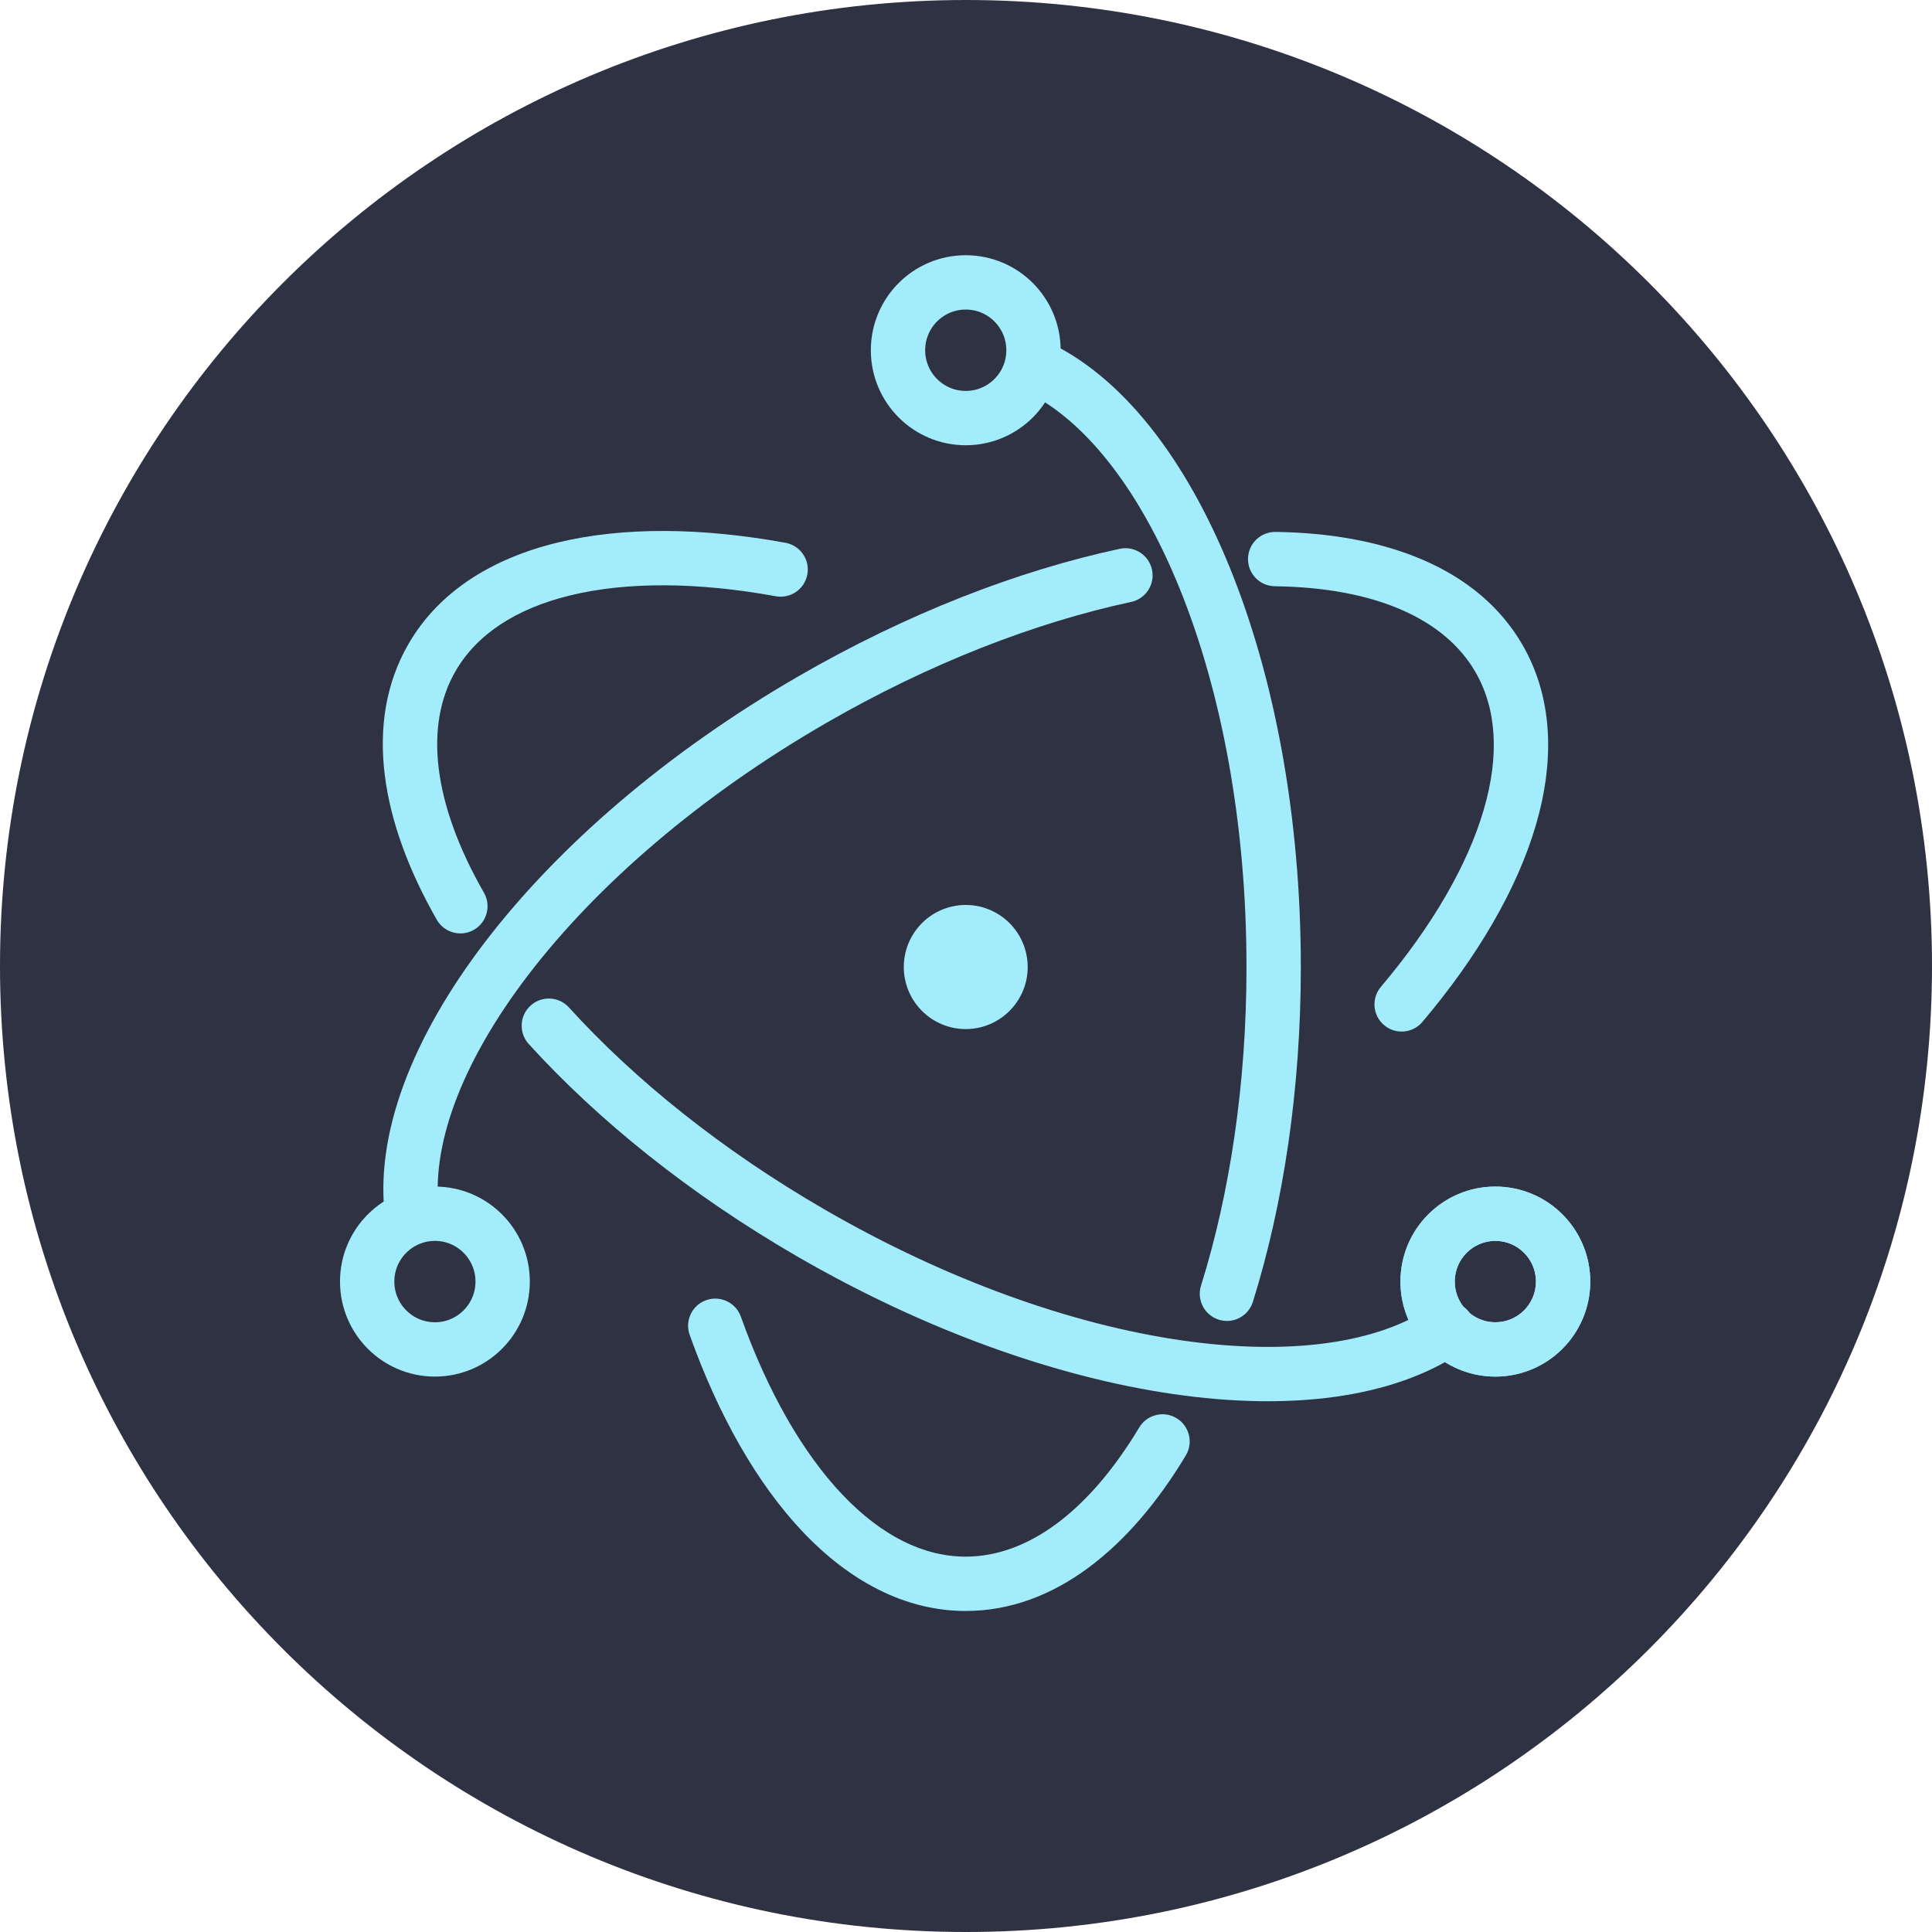
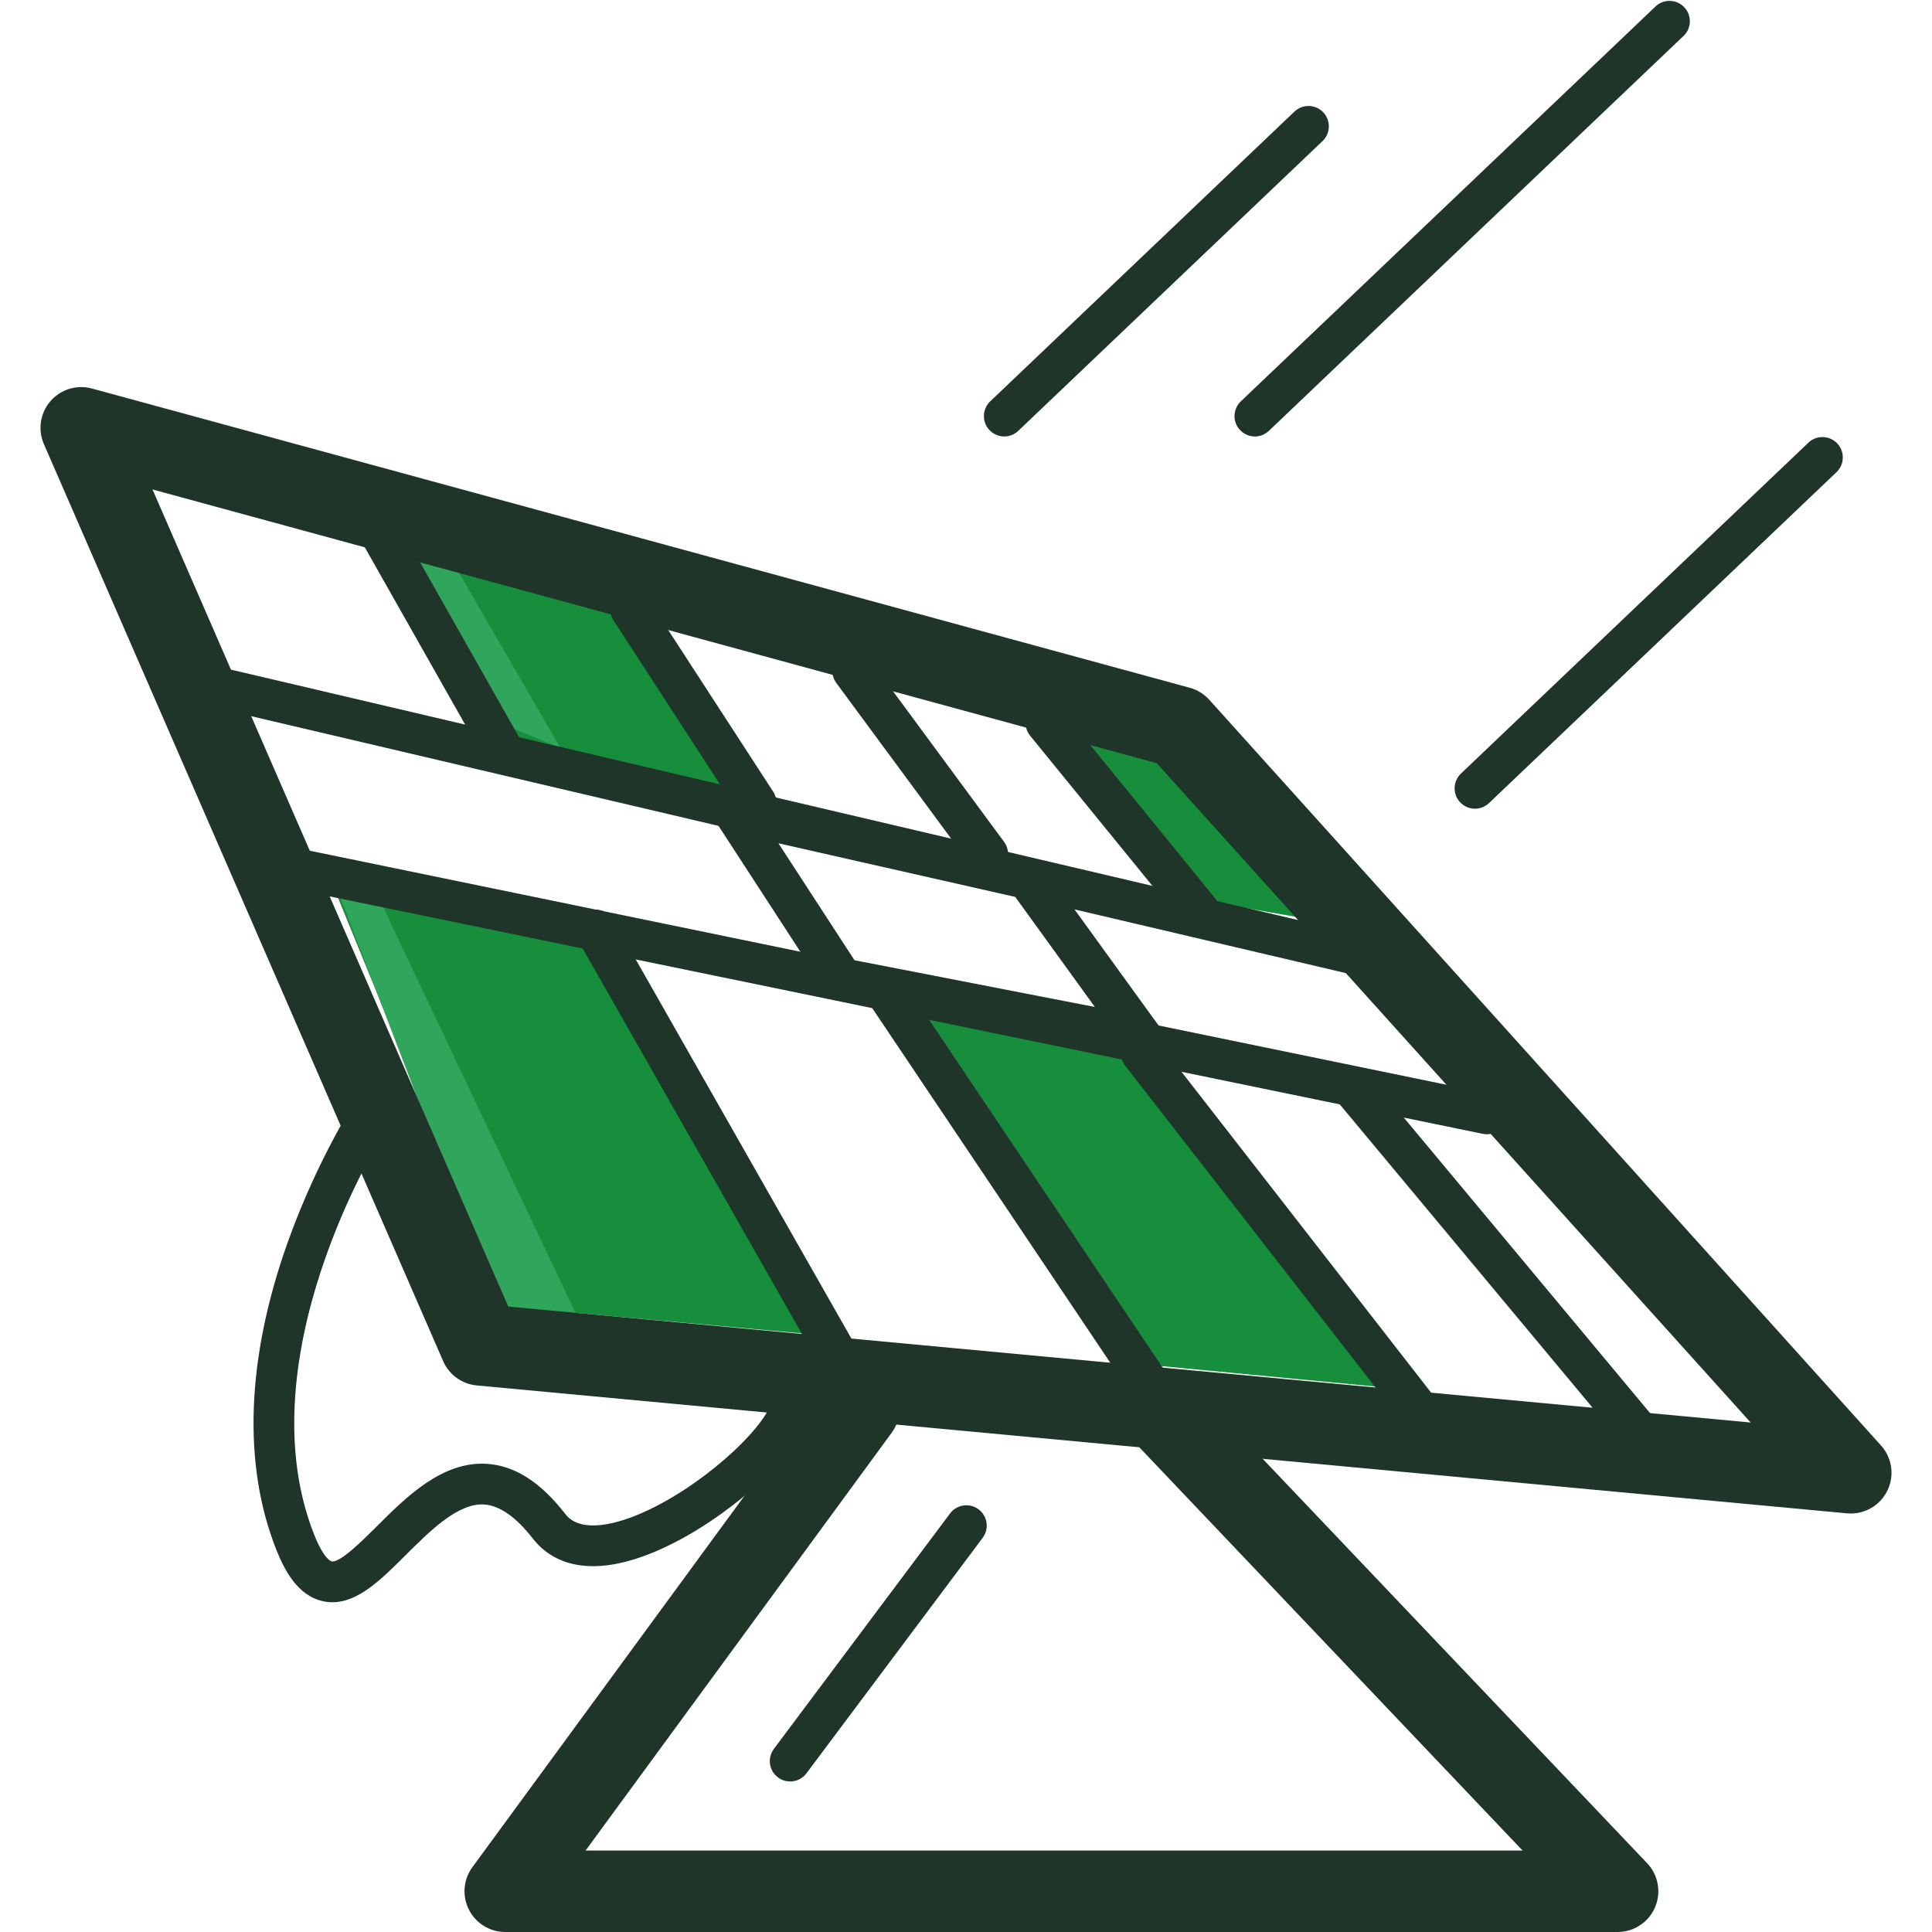
- <svg xmlns="http://www.w3.org/2000/svg" viewBox="0 0 128 128" fill="none">
-   <circle cx="64" cy="64" r="64" fill="#2F3242" />
-   <ellipse cx="63.983" cy="23.204" rx="4.488" ry="4.495" stroke="#A2ECFB" stroke-width="3.6" stroke-linecap="round" />
-   <path d="M51.395 39.503C52.373 39.681 53.311 39.033 53.489 38.055C53.668 37.077 53.019 36.14 52.041 35.961L51.395 39.503ZM28.615 43.575L30.175 44.474L30.175 44.474L28.615 43.575ZM28.939 60.936C29.433 61.798 30.533 62.098 31.396 61.604C32.258 61.11 32.557 60.01 32.064 59.147L28.939 60.936ZM37.694 66.746C37.025 66.01 35.887 65.955 35.151 66.624C34.415 67.292 34.361 68.431 35.029 69.167L37.694 66.746ZM53.749 81.701L52.848 83.26L53.749 81.701ZM96.921 89.515C97.742 88.954 97.953 87.834 97.392 87.013C96.831 86.192 95.711 85.981 94.89 86.542L96.921 89.515ZM52.041 35.961C46.471 34.945 41.285 34.897 36.974 35.938C32.655 36.981 29.084 39.158 27.056 42.676L30.175 44.474C31.569 42.055 34.145 40.324 37.819 39.437C41.501 38.548 46.155 38.547 51.395 39.503L52.041 35.961ZM27.056 42.676C24.043 47.903 25.278 54.54 28.939 60.936L32.064 59.147C28.658 53.198 28.109 48.058 30.175 44.474L27.056 42.676ZM35.029 69.167C39.639 74.24 45.716 79.135 52.848 83.26L54.65 80.143C47.808 76.187 42.03 71.519 37.694 66.746L35.029 69.167ZM52.848 83.26C61.344 88.173 70.046 91.245 77.735 92.361C85.359 93.468 92.274 92.688 96.921 89.515L94.89 86.542C91.326 88.977 85.49 89.849 78.252 88.798C71.079 87.757 62.809 84.861 54.65 80.143L52.848 83.26ZM105.359 84.908C105.359 81.434 102.546 78.613 99.071 78.613V82.213C100.553 82.213 101.759 83.417 101.759 84.908H105.359ZM99.071 78.613C95.596 78.613 92.783 81.434 92.783 84.908H96.383C96.383 83.417 97.589 82.213 99.071 82.213V78.613ZM92.783 84.908C92.783 88.382 95.596 91.203 99.071 91.203V87.603C97.589 87.603 96.383 86.399 96.383 84.908H92.783ZM99.071 91.203C102.546 91.203 105.359 88.382 105.359 84.908H101.759C101.759 86.399 100.553 87.603 99.071 87.603V91.203Z" fill="#A2ECFB" />
-   <path d="M91.487 65.382C90.846 66.141 90.941 67.277 91.7 67.919C92.459 68.56 93.595 68.465 94.237 67.706L91.487 65.382ZM99.317 43.635L97.757 44.534L99.317 43.635ZM84.507 35.241C83.513 35.228 82.697 36.024 82.684 37.018C82.671 38.012 83.466 38.828 84.46 38.841L84.507 35.241ZM74.941 39.88C75.913 39.672 76.531 38.715 76.323 37.742C76.114 36.771 75.157 36.152 74.185 36.36L74.941 39.88ZM53.784 46.373L54.685 47.931L53.784 46.373ZM25.549 80.905C25.693 81.888 26.607 82.569 27.591 82.425C28.575 82.281 29.255 81.366 29.111 80.383L25.549 80.905ZM94.237 67.706C97.884 63.391 100.505 58.927 101.752 54.678C103.001 50.421 102.9 46.247 100.876 42.736L97.757 44.534C99.149 46.949 99.36 50.042 98.297 53.664C97.232 57.294 94.918 61.322 91.487 65.382L94.237 67.706ZM100.876 42.736C97.912 37.594 91.708 35.335 84.507 35.241L84.46 38.841C91.133 38.928 95.726 41.011 97.757 44.534L100.876 42.736ZM74.185 36.36C67.436 37.809 60.088 40.648 52.883 44.815L54.685 47.931C61.597 43.934 68.595 41.242 74.941 39.88L74.185 36.36ZM52.883 44.815C44.137 49.872 36.967 56.095 32.149 62.393C27.377 68.63 24.715 75.212 25.549 80.905L29.111 80.383C28.484 76.103 30.475 70.506 35.008 64.58C39.496 58.714 46.284 52.789 54.685 47.931L52.883 44.815Z" fill="#A2ECFB" />
-   <path d="M49.083 87.23C48.748 86.293 47.718 85.806 46.782 86.141C45.846 86.475 45.358 87.505 45.693 88.442L49.083 87.23ZM78.564 96.426C79.075 95.573 78.799 94.468 77.946 93.956C77.094 93.444 75.988 93.721 75.477 94.573L78.564 96.426ZM79.57 85.18C79.274 86.128 79.803 87.138 80.752 87.434C81.7 87.731 82.71 87.202 83.006 86.253L79.57 85.18ZM84.383 64.067H82.583H84.383ZM69.156 22.53C68.248 22.126 67.184 22.535 66.78 23.443C66.376 24.352 66.785 25.416 67.693 25.819L69.156 22.53ZM45.693 88.442C47.599 93.774 50.15 98.29 53.203 101.505C56.262 104.724 59.928 106.731 63.983 106.731V103.131C61.198 103.131 58.416 101.765 55.813 99.025C53.204 96.279 50.877 92.248 49.083 87.23L45.693 88.442ZM63.983 106.731C69.869 106.731 74.892 102.542 78.564 96.426L75.477 94.573C72.078 100.235 68.012 103.131 63.983 103.131V106.731ZM83.006 86.253C85.027 79.786 86.183 72.183 86.183 64.067H82.583C82.583 71.854 81.472 79.092 79.57 85.18L83.006 86.253ZM86.183 64.067C86.183 54.114 84.444 44.922 81.496 37.65C78.575 30.444 74.344 24.837 69.156 22.53L67.693 25.819C71.636 27.573 75.385 32.156 78.16 39.003C80.909 45.784 82.583 54.507 82.583 64.067H86.183Z" fill="#A2ECFB" />
-   <path fill-rule="evenodd" clip-rule="evenodd" d="M103.559 84.908C103.559 82.425 101.55 80.413 99.071 80.413C96.592 80.413 94.583 82.425 94.583 84.908C94.583 87.39 96.592 89.403 99.071 89.403C101.55 89.403 103.559 87.39 103.559 84.908V84.908Z" stroke="#A2ECFB" stroke-width="3.6" stroke-linecap="round" />
-   <path fill-rule="evenodd" clip-rule="evenodd" d="M28.814 89.403C31.293 89.403 33.302 87.39 33.302 84.908C33.302 82.425 31.293 80.413 28.814 80.413C26.336 80.413 24.326 82.425 24.326 84.908C24.326 87.39 26.336 89.403 28.814 89.403V89.403V89.403Z" stroke="#A2ECFB" stroke-width="3.6" stroke-linecap="round" />
-   <path fill-rule="evenodd" clip-rule="evenodd" d="M64.85 68.086C62.634 68.565 60.451 67.155 59.971 64.935C59.493 62.716 60.901 60.529 63.117 60.049C65.333 59.569 67.516 60.98 67.995 63.199C68.474 65.419 67.066 67.605 64.85 68.086Z" fill="#A2ECFB" />
+ <svg xmlns="http://www.w3.org/2000/svg" width="800px" height="800px" viewBox="0 0 1024 1024" class="icon" version="1.1">
+   <path d="M569.582 391.004l46.216 8.678 71.427 86.346-57.238-10.035-60.405-84.989zM482.763 534.712l115.145 23.751L739.334 735.875l-128.748-12.276-127.823-188.886zM176.953 470.482l136.49 33.189L430.069 707.178l-162.277-14.682-90.839-222.014z" fill="#178E3B" />
+   <path d="M198.185 470.482l110.097 232.254-44.078-8.513-87.251-227.628 21.232 3.886z" fill="#2FA65B" />
+   <path d="M221.648 285.719l112.894 31.328 54.421 108.421-133.837-29.365-33.477-110.385z" fill="#178E3B" />
+   <path d="M240.011 297.924l57.023 98.479-32.398-13.253-42.988-85.225h18.363z" fill="#2FA65B" />
+   <path d="M980.944 802.192q-1.028 0-2.056-0.093l-726.22-67.788a21.592 21.592 0 0 1-17.787-12.883L23.262 235.37a21.592 21.592 0 0 1 25.478-29.447l581.854 158.606a21.592 21.592 0 0 1 10.364 6.385l356.026 395.23a21.592 21.592 0 0 1-16.04 36.048zM269.386 692.496l658.494 61.464-314.765-349.435-532.286-145.106z" fill="#203529" />
+   <path d="M605.075 560.355a10.796 10.796 0 0 1-2.056-0.195l-158.719-30.845a10.796 10.796 0 0 1-6.992-4.709l-57.321-88.176a10.796 10.796 0 0 1 11.444-16.451L546.859 455.296a10.796 10.796 0 0 1 6.354 4.195l60.662 83.776a10.796 10.796 0 0 1-8.739 17.129z m-152.17-51.409l127.401 24.769-42.207-58.328-125.52-28.429zM267.803 410.488a10.796 10.796 0 0 1-9.408-5.48l-66.132-116.842a10.796 10.796 0 0 1 18.795-10.631l66.132 116.842a10.796 10.796 0 0 1-9.387 16.111z" fill="#203529" />
+   <path d="M400.807 436.265a10.786 10.786 0 0 1-9.068-4.915l-66.831-102.941A10.796 10.796 0 0 1 342.983 316.678l66.831 102.941a10.796 10.796 0 0 1-9.048 16.677zM523.52 463.388a10.786 10.786 0 0 1-8.698-4.39l-71.551-96.998a10.796 10.796 0 0 1 17.376-12.821L532.198 446.228a10.796 10.796 0 0 1-8.678 17.201zM636.722 495.045a10.775 10.775 0 0 1-8.38-3.979l-82.336-101.1A10.796 10.796 0 1 1 562.745 376.312l82.336 101.1a10.796 10.796 0 0 1-8.369 17.613z" fill="#203529" />
+   <path d="M721.927 517.48a10.816 10.816 0 0 1-2.478-0.288L113.217 374.924A10.796 10.796 0 0 1 118.111 353.908l606.273 142.268a10.796 10.796 0 0 1-2.457 21.304zM788.059 601.174a10.847 10.847 0 0 1-2.19-0.226L154.282 470.904a10.796 10.796 0 0 1 4.359-21.15L790.228 579.798a10.796 10.796 0 0 1-2.169 21.376z" fill="#203529" />
+   <path d="M441.986 725.727a10.786 10.786 0 0 1-9.398-5.46L306.41 498.459a10.796 10.796 0 1 1 18.764-10.672l126.157 221.808a10.796 10.796 0 0 1-9.346 16.132zM610.606 746.671a10.786 10.786 0 0 1-8.976-4.781L461.891 533.715a10.796 10.796 0 1 1 17.931-12.03l139.729 208.164a10.796 10.796 0 0 1-8.945 16.821zM751.682 757.693a10.775 10.775 0 0 1-8.524-4.164L596.551 565.085a10.796 10.796 0 1 1 17.037-13.253L760.195 740.286a10.796 10.796 0 0 1-8.513 17.428zM870.734 772.015a10.775 10.775 0 0 1-8.297-3.886L708.509 583.438A10.796 10.796 0 0 1 725.093 569.609l153.918 184.701a10.796 10.796 0 0 1-8.277 17.705z" fill="#203529" />
+   <path d="M857.368 1024H267.792a21.592 21.592 0 0 1-17.417-34.351l187.56-256.015a21.592 21.592 0 0 1 34.835 25.519L310.379 980.817h496.608L598.268 761.219a21.592 21.592 0 1 1 31.298-29.755l243.389 256.015A21.592 21.592 0 0 1 857.368 1024z" fill="#203529" />
+   <path d="M418.79 944.224a10.796 10.796 0 0 1-8.637-17.263l93.204-124.543A10.796 10.796 0 1 1 520.641 815.342l-93.204 124.553a10.775 10.775 0 0 1-8.647 4.329zM176.192 849.221a23.586 23.586 0 0 1-4.822-0.504c-13.767-2.858-20.831-17.006-24.944-27.401-17.87-45.106-15.834-101.244 5.881-162.359 16.173-45.528 37.282-77.576 38.176-78.912a10.796 10.796 0 0 1 17.993 11.937 380.743 380.743 0 0 0-35.986 74.666c-13.798 38.999-26.033 96.103-5.984 146.71 5.244 13.233 9.099 14.179 9.254 14.209 4.411 0.925 16.677-11.31 24.008-18.62 15.423-15.423 34.639-34.557 58.184-33.087 14.816 0.925 28.398 9.552 41.518 26.383 1.748 2.231 7.043 9.038 24.933 5.038 15.505-3.465 35.791-14.394 54.267-29.313 19.618-15.813 28.563-28.923 29.591-33.467a10.796 10.796 0 1 1 21.057 4.76C425.319 767.018 399.913 788.61 392.222 794.779c-21.242 17.119-44.211 29.354-63.099 33.57-25.807 5.768-39.626-3.794-46.669-12.832-8.966-11.505-17.664-17.592-25.838-18.106-13.829-0.864-28.573 13.85-41.6 26.825-12.842 12.821-25.046 24.974-38.824 24.985zM532.27 231.339a10.796 10.796 0 0 1-7.444-18.61L686.074 59.151a10.796 10.796 0 0 1 14.888 15.639L539.714 228.347a10.765 10.765 0 0 1-7.444 2.992zM665.099 231.339a10.796 10.796 0 0 1-7.444-18.61L877.931 2.982a10.796 10.796 0 0 1 14.837 15.628l-220.235 209.748A10.765 10.765 0 0 1 665.099 231.339zM781.756 428.636a10.796 10.796 0 0 1-7.444-18.61L958.489 234.629a10.796 10.796 0 0 1 14.888 15.639L789.2 425.664a10.765 10.765 0 0 1-7.444 2.971z" fill="#203529" />
</svg>
